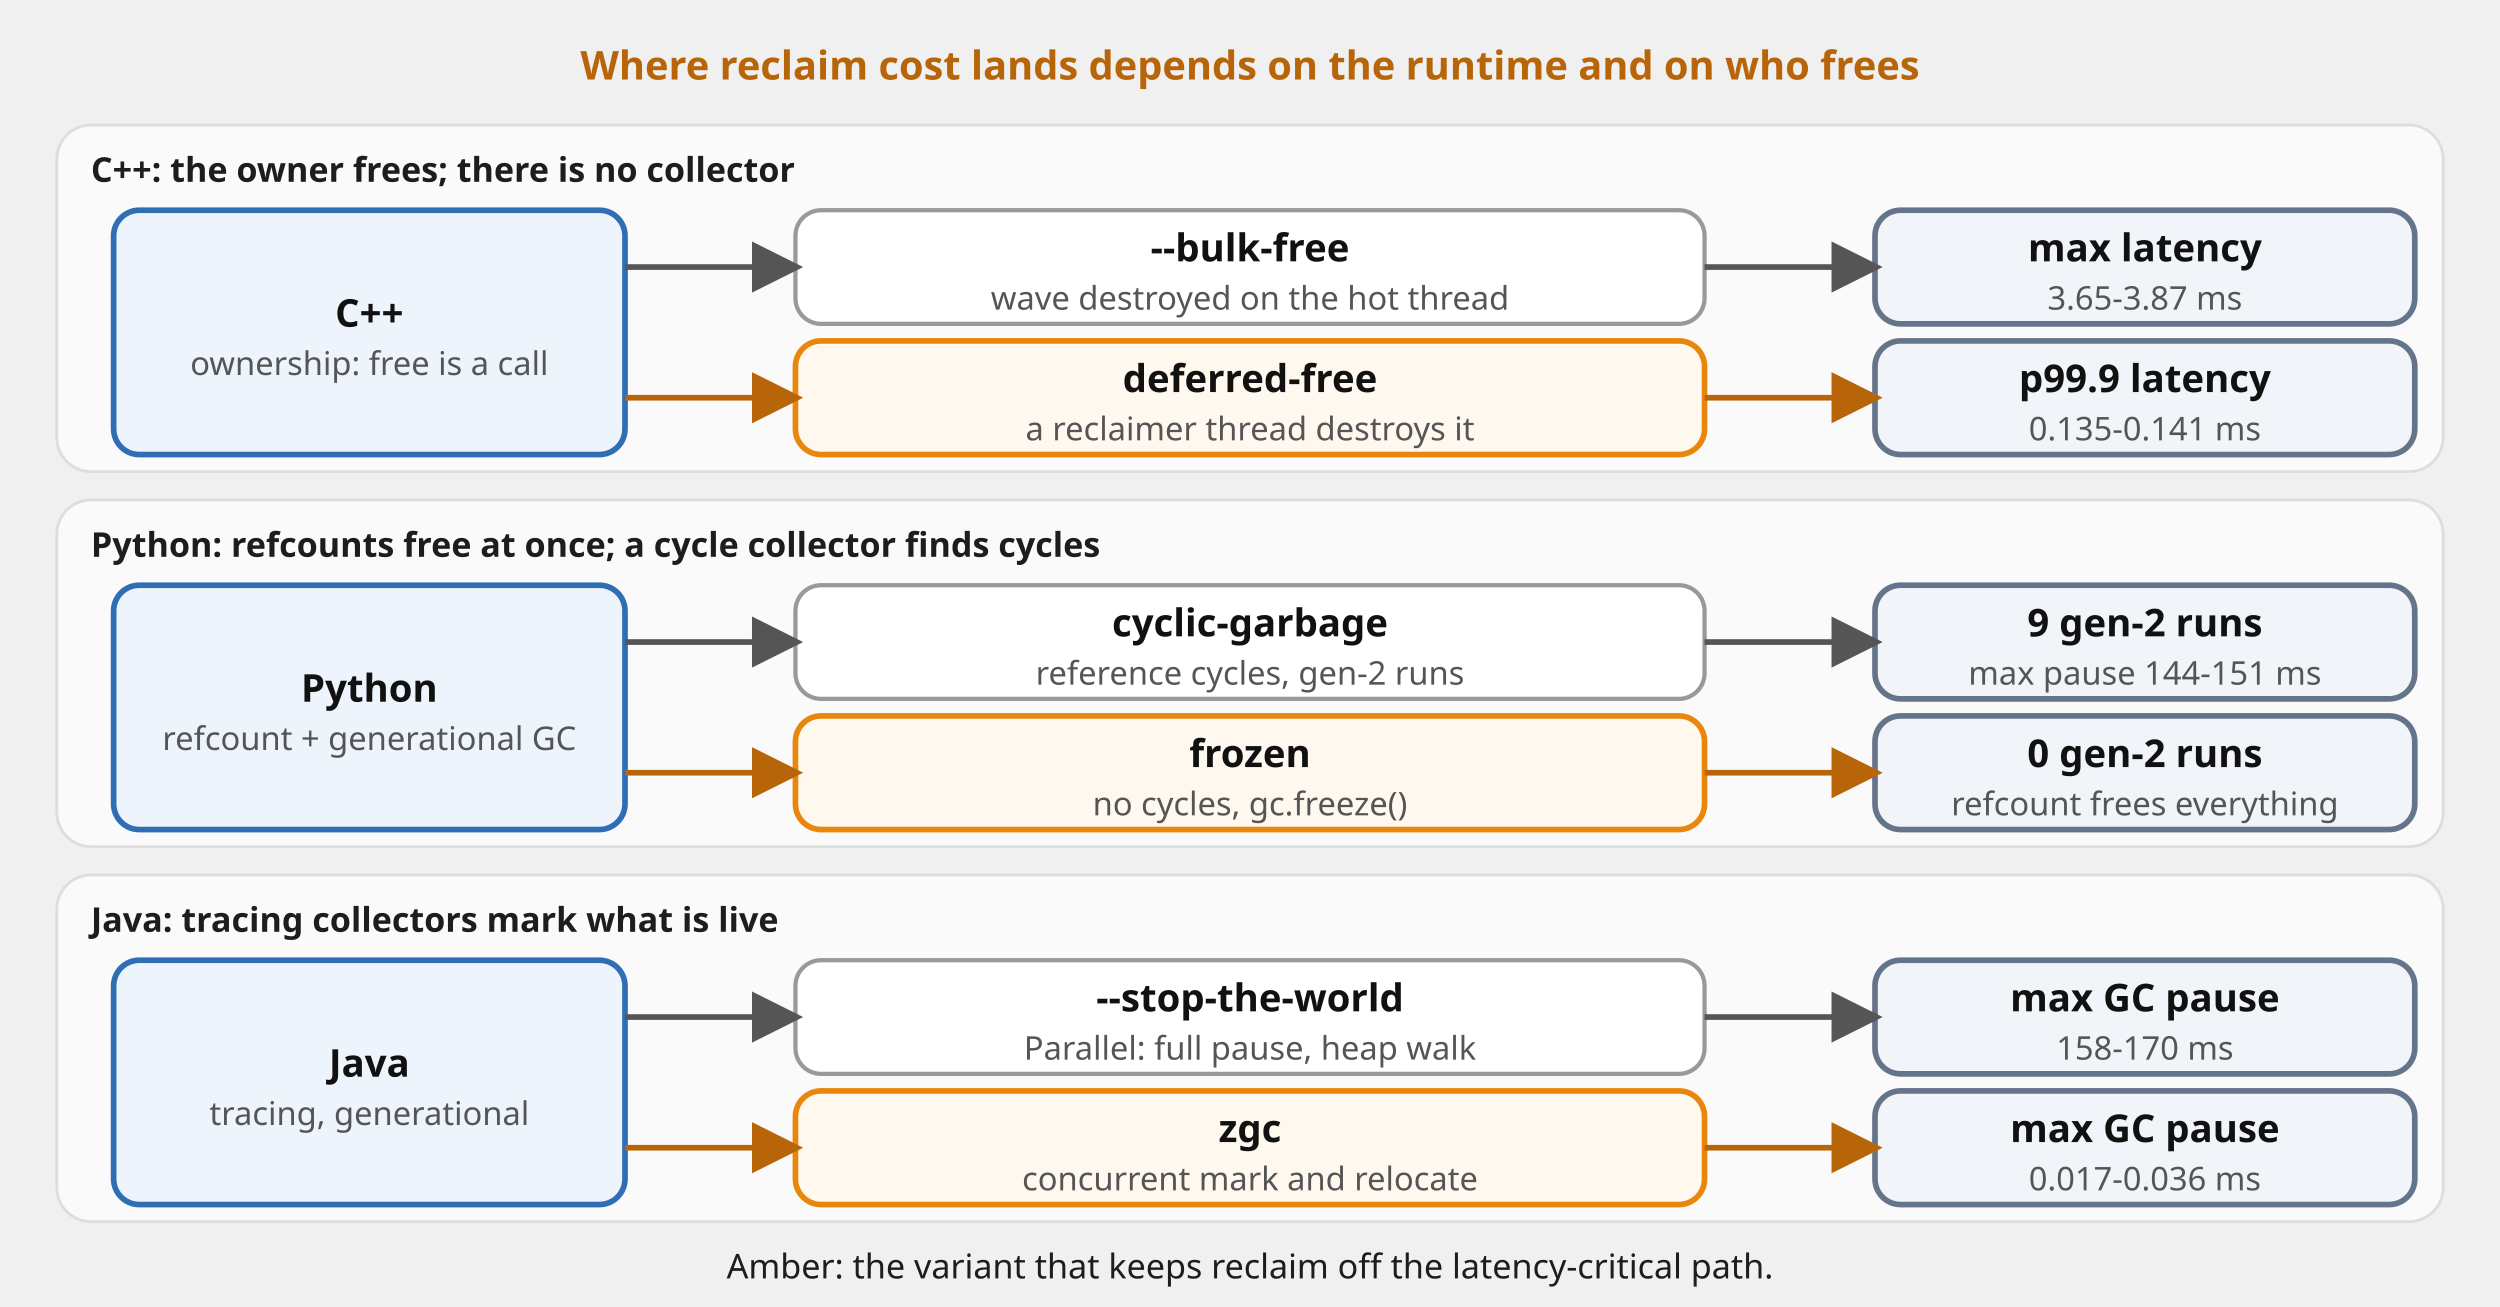
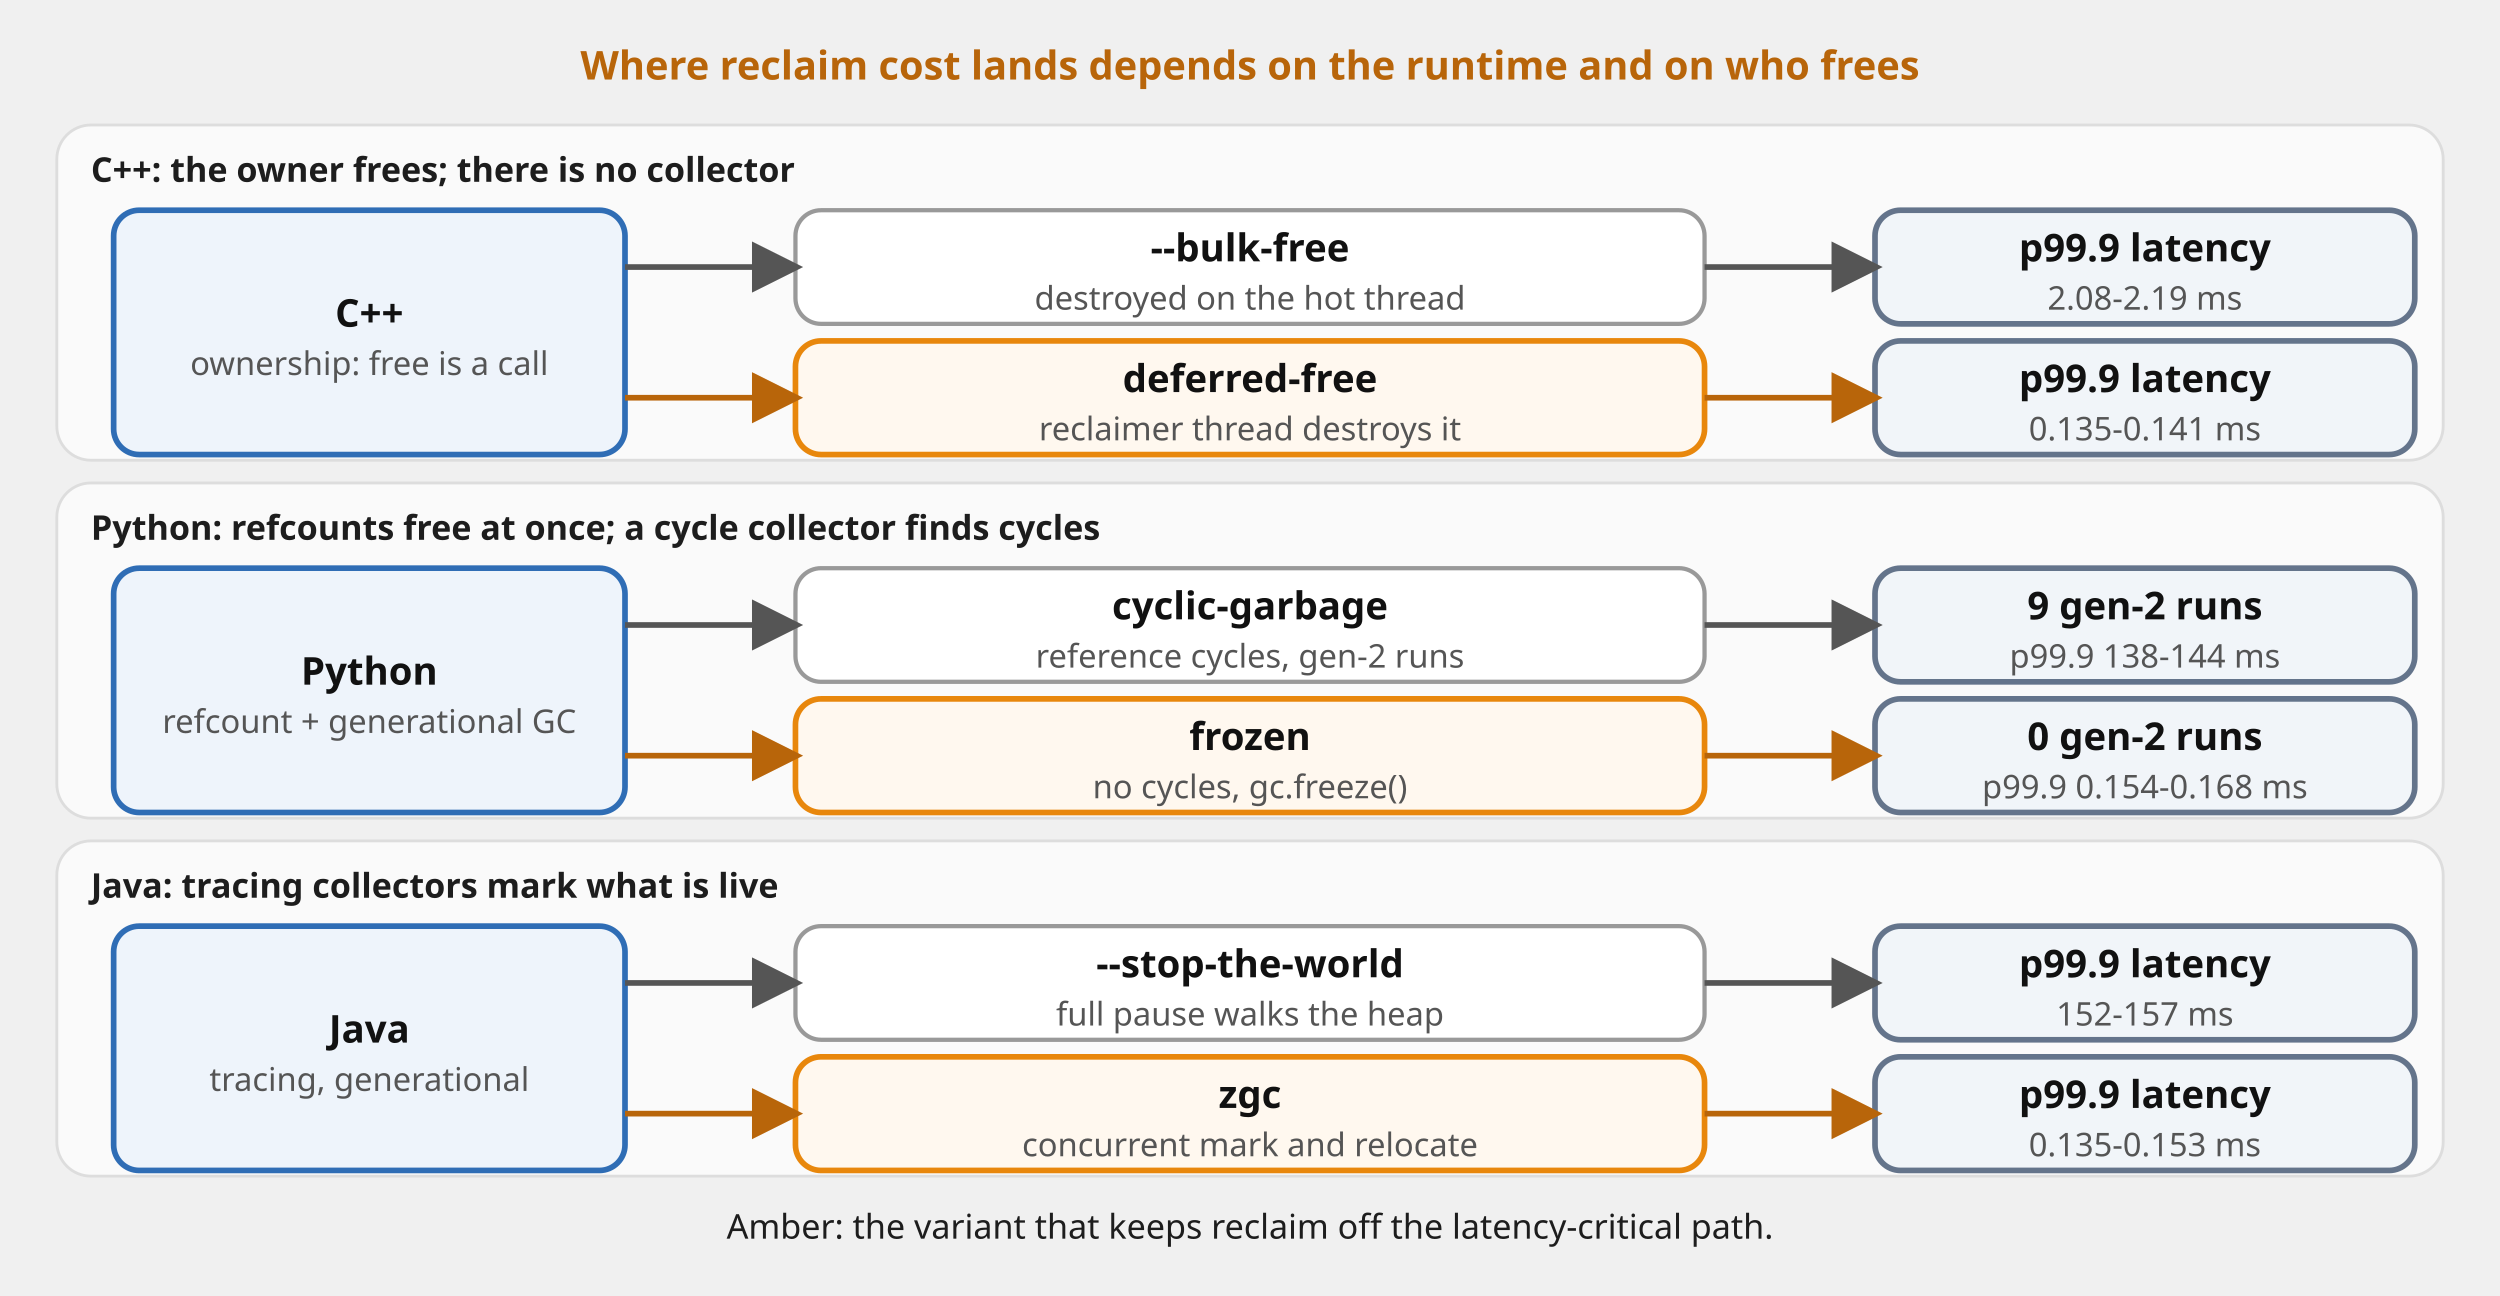
- <svg xmlns="http://www.w3.org/2000/svg" viewBox="0 0 880 460" font-family="'Red Hat Text', system-ui, sans-serif" role="img">
+ <svg xmlns="http://www.w3.org/2000/svg" viewBox="0 0 880 456" font-family="'Red Hat Text', system-ui, sans-serif" role="img">
  <defs>
    <marker id="a" viewBox="0 0 10 10" refX="8.5" refY="5" markerWidth="9" markerHeight="9" orient="auto-start-reverse">
      <path d="M0,0 L10,5 L0,10 z" fill="#555" />
    </marker>
    <marker id="am" viewBox="0 0 10 10" refX="8.5" refY="5" markerWidth="9" markerHeight="9" orient="auto-start-reverse">
      <path d="M0,0 L10,5 L0,10 z" fill="#b8650a" />
    </marker>
  </defs>
-   <rect x="20" y="44" width="840" height="122" rx="12" fill="#fafafa" stroke="#ddd" />
+   <rect x="20" y="44" width="840" height="118" rx="12" fill="#fafafa" stroke="#ddd" />
  <text x="32" y="64" font-size="12" font-weight="700" fill="#1d1d1d">C++: the owner frees; there is no collector</text>
-   <rect x="20" y="176" width="840" height="122" rx="12" fill="#fafafa" stroke="#ddd" />
-   <text x="32" y="196" font-size="12" font-weight="700" fill="#1d1d1d">Python: refcounts free at once; a cycle collector finds cycles</text>
-   <rect x="20" y="308" width="840" height="122" rx="12" fill="#fafafa" stroke="#ddd" />
-   <text x="32" y="328" font-size="12" font-weight="700" fill="#1d1d1d">Java: tracing collectors mark what is live</text>
+   <rect x="20" y="170" width="840" height="118" rx="12" fill="#fafafa" stroke="#ddd" />
+   <text x="32" y="190" font-size="12" font-weight="700" fill="#1d1d1d">Python: refcounts free at once; a cycle collector finds cycles</text>
+   <rect x="20" y="296" width="840" height="118" rx="12" fill="#fafafa" stroke="#ddd" />
+   <text x="32" y="316" font-size="12" font-weight="700" fill="#1d1d1d">Java: tracing collectors mark what is live</text>
  <rect x="40" y="74" width="180" height="86" rx="9" fill="#eef4fb" stroke="#2f6db5" stroke-width="2" />
  <text x="130.0" y="115.0" font-size="13.5" font-weight="700" fill="#111111" text-anchor="middle">C++</text>
  <text x="130.0" y="132.0" font-size="11.5" fill="#555555" text-anchor="middle">ownership: free is a call</text>
  <rect x="280" y="74" width="320" height="40" rx="9" fill="#ffffff" stroke="#999999" stroke-width="1.5" />
  <text x="440.0" y="92.0" font-size="13.5" font-weight="700" fill="#111111" text-anchor="middle">--bulk-free</text>
-   <text x="440.0" y="109.0" font-size="11.5" fill="#555555" text-anchor="middle">wave destroyed on the hot thread</text>
+   <text x="440.0" y="109.0" font-size="11.5" fill="#555555" text-anchor="middle">destroyed on the hot thread</text>
  <rect x="660" y="74" width="190" height="40" rx="9" fill="#f1f5f9" stroke="#64748b" stroke-width="2" />
-   <text x="755.0" y="92.0" font-size="13.5" font-weight="700" fill="#111111" text-anchor="middle">max latency</text>
-   <text x="755.0" y="109.0" font-size="11.5" fill="#555555" text-anchor="middle">3.65-3.87 ms</text>
+   <text x="755.0" y="92.0" font-size="13.5" font-weight="700" fill="#111111" text-anchor="middle">p99.9 latency</text>
+   <text x="755.0" y="109.0" font-size="11.5" fill="#555555" text-anchor="middle">2.08-2.19 ms</text>
  <rect x="280" y="120" width="320" height="40" rx="9" fill="#fff8ef" stroke="#e8870c" stroke-width="2" />
  <text x="440.0" y="138.0" font-size="13.5" font-weight="700" fill="#111111" text-anchor="middle">deferred-free</text>
-   <text x="440.0" y="155.0" font-size="11.5" fill="#555555" text-anchor="middle">a reclaimer thread destroys it</text>
+   <text x="440.0" y="155.0" font-size="11.5" fill="#555555" text-anchor="middle">reclaimer thread destroys it</text>
  <rect x="660" y="120" width="190" height="40" rx="9" fill="#f1f5f9" stroke="#64748b" stroke-width="2" />
  <text x="755.0" y="138.0" font-size="13.5" font-weight="700" fill="#111111" text-anchor="middle">p99.9 latency</text>
  <text x="755.0" y="155.0" font-size="11.5" fill="#555555" text-anchor="middle">0.135-0.141 ms</text>
-   <rect x="40" y="206" width="180" height="86" rx="9" fill="#eef4fb" stroke="#2f6db5" stroke-width="2" />
-   <text x="130.0" y="247.0" font-size="13.5" font-weight="700" fill="#111111" text-anchor="middle">Python</text>
-   <text x="130.0" y="264.0" font-size="11.5" fill="#555555" text-anchor="middle">refcount + generational GC</text>
-   <rect x="280" y="206" width="320" height="40" rx="9" fill="#ffffff" stroke="#999999" stroke-width="1.5" />
-   <text x="440.0" y="224.0" font-size="13.5" font-weight="700" fill="#111111" text-anchor="middle">cyclic-garbage</text>
-   <text x="440.0" y="241.0" font-size="11.5" fill="#555555" text-anchor="middle">reference cycles, gen-2 runs</text>
-   <rect x="660" y="206" width="190" height="40" rx="9" fill="#f1f5f9" stroke="#64748b" stroke-width="2" />
-   <text x="755.0" y="224.0" font-size="13.5" font-weight="700" fill="#111111" text-anchor="middle">9 gen-2 runs</text>
-   <text x="755.0" y="241.0" font-size="11.5" fill="#555555" text-anchor="middle">max pause 144-151 ms</text>
-   <rect x="280" y="252" width="320" height="40" rx="9" fill="#fff8ef" stroke="#e8870c" stroke-width="2" />
-   <text x="440.0" y="270.0" font-size="13.5" font-weight="700" fill="#111111" text-anchor="middle">frozen</text>
-   <text x="440.0" y="287.0" font-size="11.5" fill="#555555" text-anchor="middle">no cycles, gc.freeze()</text>
-   <rect x="660" y="252" width="190" height="40" rx="9" fill="#f1f5f9" stroke="#64748b" stroke-width="2" />
-   <text x="755.0" y="270.0" font-size="13.5" font-weight="700" fill="#111111" text-anchor="middle">0 gen-2 runs</text>
-   <text x="755.0" y="287.0" font-size="11.5" fill="#555555" text-anchor="middle">refcount frees everything</text>
-   <rect x="40" y="338" width="180" height="86" rx="9" fill="#eef4fb" stroke="#2f6db5" stroke-width="2" />
-   <text x="130.0" y="379.0" font-size="13.5" font-weight="700" fill="#111111" text-anchor="middle">Java</text>
-   <text x="130.0" y="396.0" font-size="11.5" fill="#555555" text-anchor="middle">tracing, generational</text>
-   <rect x="280" y="338" width="320" height="40" rx="9" fill="#ffffff" stroke="#999999" stroke-width="1.5" />
-   <text x="440.0" y="356.0" font-size="13.5" font-weight="700" fill="#111111" text-anchor="middle">--stop-the-world</text>
-   <text x="440.0" y="373.0" font-size="11.5" fill="#555555" text-anchor="middle">Parallel: full pause, heap walk</text>
-   <rect x="660" y="338" width="190" height="40" rx="9" fill="#f1f5f9" stroke="#64748b" stroke-width="2" />
-   <text x="755.0" y="356.0" font-size="13.5" font-weight="700" fill="#111111" text-anchor="middle">max GC pause</text>
-   <text x="755.0" y="373.0" font-size="11.5" fill="#555555" text-anchor="middle">158-170 ms</text>
-   <rect x="280" y="384" width="320" height="40" rx="9" fill="#fff8ef" stroke="#e8870c" stroke-width="2" />
-   <text x="440.0" y="402.0" font-size="13.5" font-weight="700" fill="#111111" text-anchor="middle">zgc</text>
-   <text x="440.0" y="419.0" font-size="11.5" fill="#555555" text-anchor="middle">concurrent mark and relocate</text>
-   <rect x="660" y="384" width="190" height="40" rx="9" fill="#f1f5f9" stroke="#64748b" stroke-width="2" />
-   <text x="755.0" y="402.0" font-size="13.5" font-weight="700" fill="#111111" text-anchor="middle">max GC pause</text>
-   <text x="755.0" y="419.0" font-size="11.5" fill="#555555" text-anchor="middle">0.017-0.036 ms</text>
+   <rect x="40" y="200" width="180" height="86" rx="9" fill="#eef4fb" stroke="#2f6db5" stroke-width="2" />
+   <text x="130.0" y="241.0" font-size="13.5" font-weight="700" fill="#111111" text-anchor="middle">Python</text>
+   <text x="130.0" y="258.0" font-size="11.5" fill="#555555" text-anchor="middle">refcount + generational GC</text>
+   <rect x="280" y="200" width="320" height="40" rx="9" fill="#ffffff" stroke="#999999" stroke-width="1.5" />
+   <text x="440.0" y="218.0" font-size="13.5" font-weight="700" fill="#111111" text-anchor="middle">cyclic-garbage</text>
+   <text x="440.0" y="235.0" font-size="11.5" fill="#555555" text-anchor="middle">reference cycles, gen-2 runs</text>
+   <rect x="660" y="200" width="190" height="40" rx="9" fill="#f1f5f9" stroke="#64748b" stroke-width="2" />
+   <text x="755.0" y="218.0" font-size="13.5" font-weight="700" fill="#111111" text-anchor="middle">9 gen-2 runs</text>
+   <text x="755.0" y="235.0" font-size="11.5" fill="#555555" text-anchor="middle">p99.9 138-144 ms</text>
+   <rect x="280" y="246" width="320" height="40" rx="9" fill="#fff8ef" stroke="#e8870c" stroke-width="2" />
+   <text x="440.0" y="264.0" font-size="13.5" font-weight="700" fill="#111111" text-anchor="middle">frozen</text>
+   <text x="440.0" y="281.0" font-size="11.5" fill="#555555" text-anchor="middle">no cycles, gc.freeze()</text>
+   <rect x="660" y="246" width="190" height="40" rx="9" fill="#f1f5f9" stroke="#64748b" stroke-width="2" />
+   <text x="755.0" y="264.0" font-size="13.5" font-weight="700" fill="#111111" text-anchor="middle">0 gen-2 runs</text>
+   <text x="755.0" y="281.0" font-size="11.5" fill="#555555" text-anchor="middle">p99.9 0.154-0.168 ms</text>
+   <rect x="40" y="326" width="180" height="86" rx="9" fill="#eef4fb" stroke="#2f6db5" stroke-width="2" />
+   <text x="130.0" y="367.0" font-size="13.5" font-weight="700" fill="#111111" text-anchor="middle">Java</text>
+   <text x="130.0" y="384.0" font-size="11.5" fill="#555555" text-anchor="middle">tracing, generational</text>
+   <rect x="280" y="326" width="320" height="40" rx="9" fill="#ffffff" stroke="#999999" stroke-width="1.5" />
+   <text x="440.0" y="344.0" font-size="13.5" font-weight="700" fill="#111111" text-anchor="middle">--stop-the-world</text>
+   <text x="440.0" y="361.0" font-size="11.5" fill="#555555" text-anchor="middle">full pause walks the heap</text>
+   <rect x="660" y="326" width="190" height="40" rx="9" fill="#f1f5f9" stroke="#64748b" stroke-width="2" />
+   <text x="755.0" y="344.0" font-size="13.5" font-weight="700" fill="#111111" text-anchor="middle">p99.9 latency</text>
+   <text x="755.0" y="361.0" font-size="11.5" fill="#555555" text-anchor="middle">152-157 ms</text>
+   <rect x="280" y="372" width="320" height="40" rx="9" fill="#fff8ef" stroke="#e8870c" stroke-width="2" />
+   <text x="440.0" y="390.0" font-size="13.5" font-weight="700" fill="#111111" text-anchor="middle">zgc</text>
+   <text x="440.0" y="407.0" font-size="11.5" fill="#555555" text-anchor="middle">concurrent mark and relocate</text>
+   <rect x="660" y="372" width="190" height="40" rx="9" fill="#f1f5f9" stroke="#64748b" stroke-width="2" />
+   <text x="755.0" y="390.0" font-size="13.5" font-weight="700" fill="#111111" text-anchor="middle">p99.9 latency</text>
+   <text x="755.0" y="407.0" font-size="11.5" fill="#555555" text-anchor="middle">0.135-0.153 ms</text>
  <path d="M220,94 L280,94" fill="none" stroke="#555" stroke-width="2" marker-end="url(#a)" />
  <path d="M600,94 L660,94" fill="none" stroke="#555" stroke-width="2" marker-end="url(#a)" />
  <path d="M220,140 L280,140" fill="none" stroke="#b8650a" stroke-width="2" marker-end="url(#am)" />
  <path d="M600,140 L660,140" fill="none" stroke="#b8650a" stroke-width="2" marker-end="url(#am)" />
-   <path d="M220,226 L280,226" fill="none" stroke="#555" stroke-width="2" marker-end="url(#a)" />
-   <path d="M600,226 L660,226" fill="none" stroke="#555" stroke-width="2" marker-end="url(#a)" />
-   <path d="M220,272 L280,272" fill="none" stroke="#b8650a" stroke-width="2" marker-end="url(#am)" />
-   <path d="M600,272 L660,272" fill="none" stroke="#b8650a" stroke-width="2" marker-end="url(#am)" />
-   <path d="M220,358 L280,358" fill="none" stroke="#555" stroke-width="2" marker-end="url(#a)" />
-   <path d="M600,358 L660,358" fill="none" stroke="#555" stroke-width="2" marker-end="url(#a)" />
-   <path d="M220,404 L280,404" fill="none" stroke="#b8650a" stroke-width="2" marker-end="url(#am)" />
-   <path d="M600,404 L660,404" fill="none" stroke="#b8650a" stroke-width="2" marker-end="url(#am)" />
+   <path d="M220,220 L280,220" fill="none" stroke="#555" stroke-width="2" marker-end="url(#a)" />
+   <path d="M600,220 L660,220" fill="none" stroke="#555" stroke-width="2" marker-end="url(#a)" />
+   <path d="M220,266 L280,266" fill="none" stroke="#b8650a" stroke-width="2" marker-end="url(#am)" />
+   <path d="M600,266 L660,266" fill="none" stroke="#b8650a" stroke-width="2" marker-end="url(#am)" />
+   <path d="M220,346 L280,346" fill="none" stroke="#555" stroke-width="2" marker-end="url(#a)" />
+   <path d="M600,346 L660,346" fill="none" stroke="#555" stroke-width="2" marker-end="url(#a)" />
+   <path d="M220,392 L280,392" fill="none" stroke="#b8650a" stroke-width="2" marker-end="url(#am)" />
+   <path d="M600,392 L660,392" fill="none" stroke="#b8650a" stroke-width="2" marker-end="url(#am)" />
  <text x="440" y="28" font-size="14" fill="#b8650a" text-anchor="middle" font-weight="700">Where reclaim cost lands depends on the runtime and on who frees</text>
-   <text x="440" y="450" font-size="12" fill="#1d1d1d" text-anchor="middle">Amber: the variant that keeps reclaim off the latency-critical path.</text>
+   <text x="440" y="436" font-size="12" fill="#1d1d1d" text-anchor="middle">Amber: the variant that keeps reclaim off the latency-critical path.</text>
</svg>
